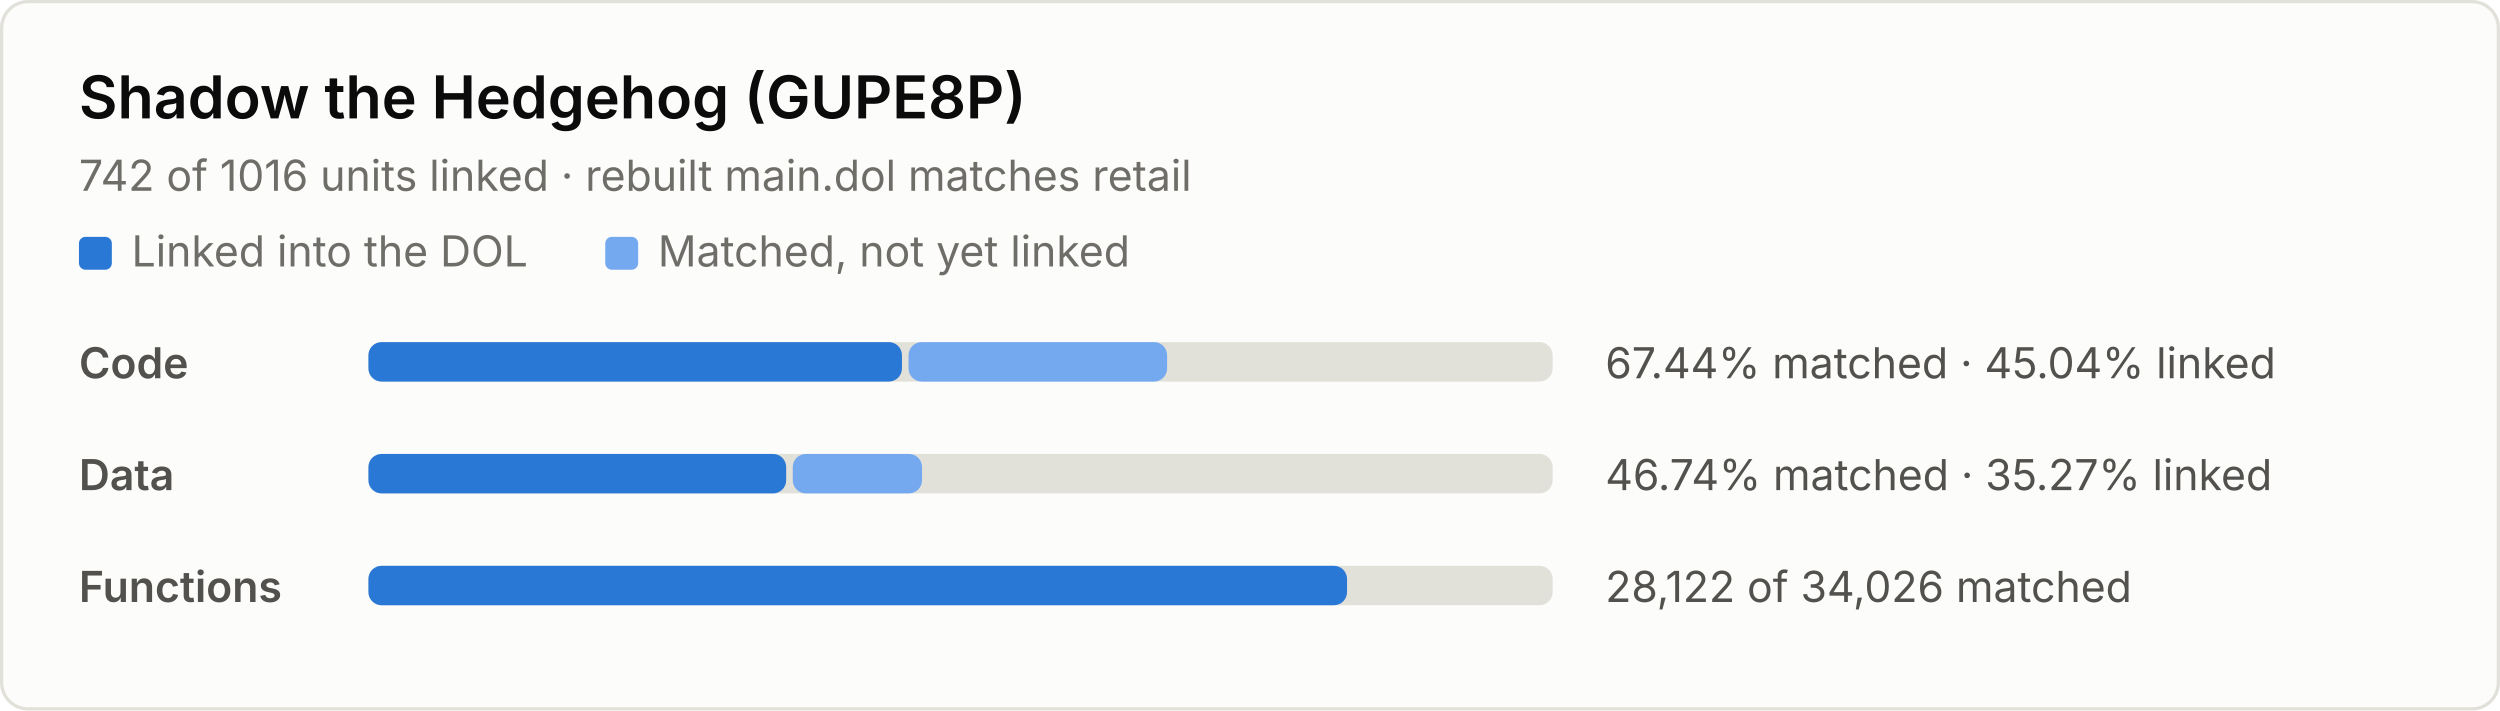
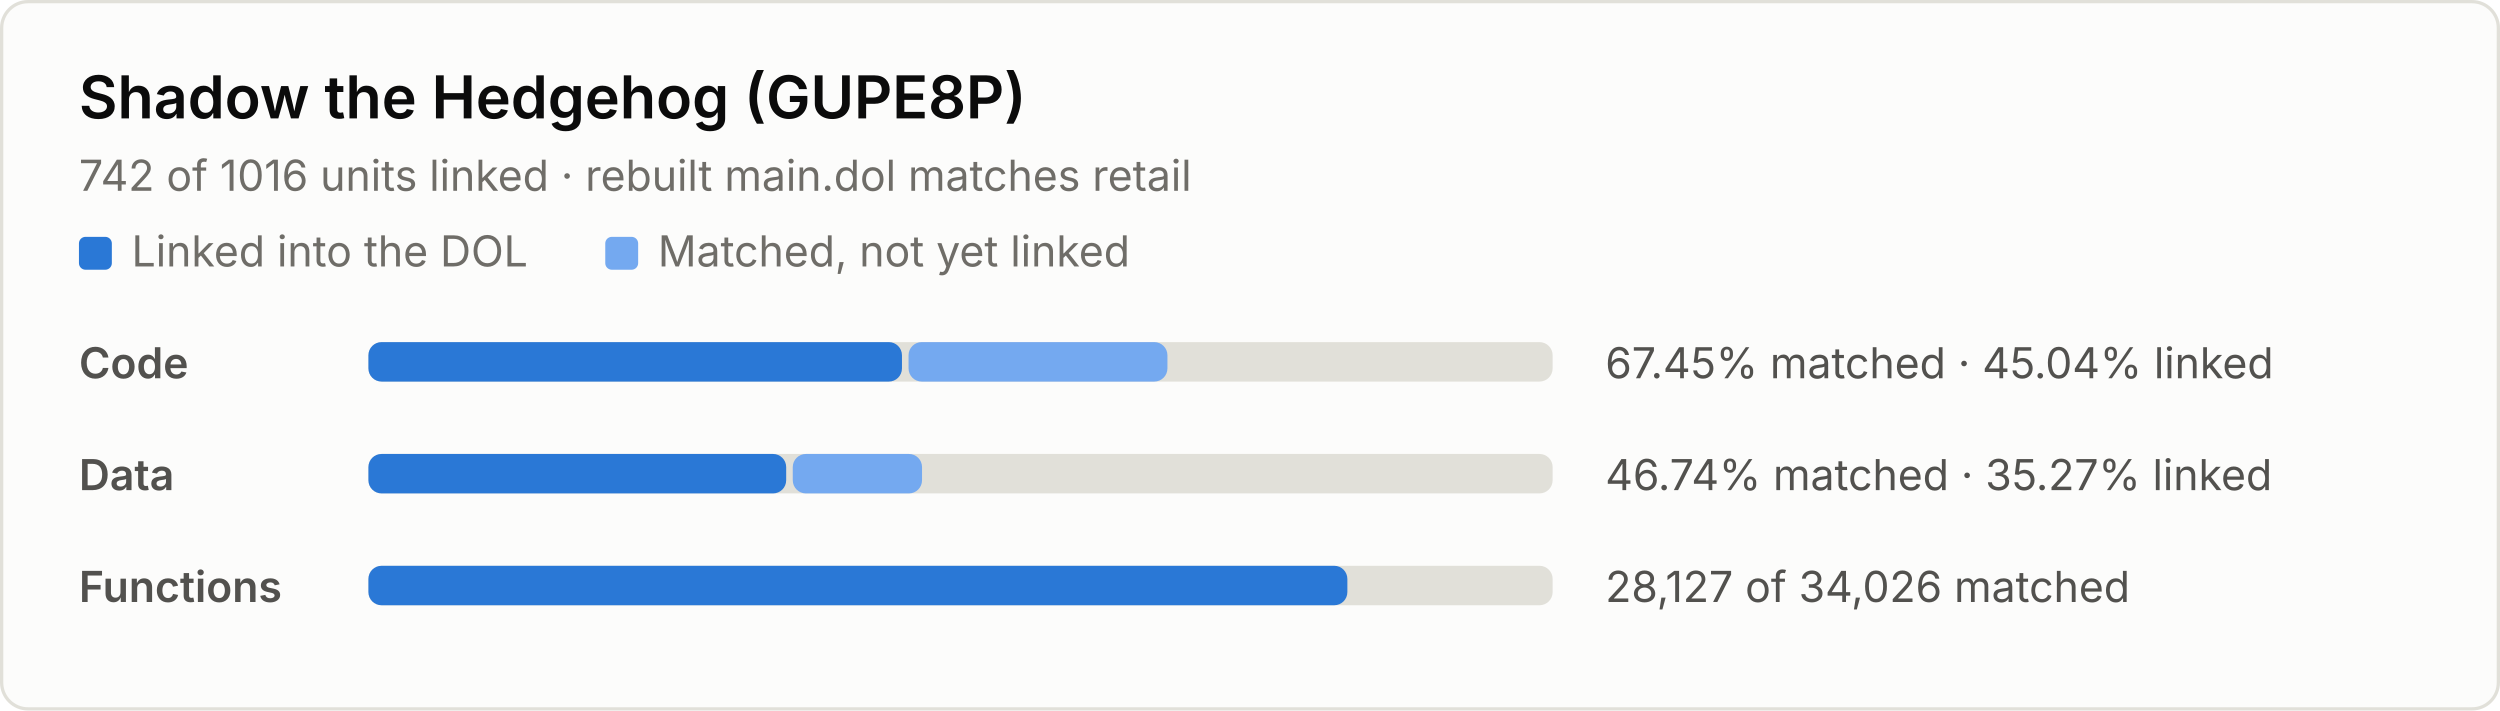
- <svg xmlns="http://www.w3.org/2000/svg" width="760" height="216" viewBox="0 0 760 216" role="img" aria-label="Decompilation progress: 67.44% of code matched, 45.04% linked">
+ <svg xmlns="http://www.w3.org/2000/svg" width="760" height="216" viewBox="0 0 760 216" role="img" aria-label="Decompilation progress: 67.45% of code matched, 45.04% linked">
  <style>
.bg { fill: #fcfcfb; stroke: #e1e0d9; }
.title { fill: #0b0b0b; font: 600 18px system-ui, -apple-system, "Segoe UI", sans-serif; }
.sub, .label, .nums, .key { font: 13px system-ui, -apple-system, "Segoe UI", sans-serif; }
.sub, .key { fill: #6f6d68; }
.label { fill: #52514e; font-weight: 600; }
.nums { fill: #52514e; font-variant-numeric: tabular-nums; }
.track { fill: #e1e0d9; }
.linked { fill: #2a78d6; }
.matched { fill: #74a9f0; }
@media (prefers-color-scheme: dark) {
  .bg { fill: #1a1a19; stroke: #2c2c2a; }
  .title { fill: #f0efec; }
  .sub, .key { fill: #9a988f; }
  .label, .nums { fill: #c3c2b7; }
  .track { fill: #2c2c2a; }
  .linked { fill: #4a94ec; }
  .matched { fill: #2260b0; }
}
</style>
  <rect class="bg" x="0.5" y="0.5" width="759" height="215" rx="8" />
  <text class="title" x="24" y="36">Shadow the Hedgehog (GUPE8P)</text>
  <text class="sub" x="24" y="58">742 of 1016 units linked · rebuilt main.dol matches retail</text>
  <rect class="linked" x="24" y="72" width="10" height="10" rx="2" />
  <text class="key" x="40" y="81">Linked into the DOL</text>
  <rect class="matched" x="184" y="72" width="10" height="10" rx="2" />
  <text class="key" x="200" y="81">Matched, not yet linked</text>
  <text class="label" x="24" y="115">Code</text>
  <rect class="track" x="112" y="104" width="360" height="12" rx="4" />
  <rect class="linked" x="112" y="104" width="162.2" height="12" rx="4" />
-   <rect class="matched" x="276.2" y="104" width="78.6" height="12" rx="4" />
-   <text class="nums" x="488" y="115">67.44% matched · 45.04% linked</text>
+   <rect class="matched" x="276.2" y="104" width="78.7" height="12" rx="4" />
+   <text class="nums" x="488" y="115">67.45% matched · 45.04% linked</text>
  <text class="label" x="24" y="149">Data</text>
  <rect class="track" x="112" y="138" width="360" height="12" rx="4" />
  <rect class="linked" x="112" y="138" width="127.0" height="12" rx="4" />
  <rect class="matched" x="241.0" y="138" width="39.3" height="12" rx="4" />
  <text class="nums" x="488" y="149">46.74% matched · 35.27% linked</text>
  <text class="label" x="24" y="183">Functions</text>
  <rect class="track" x="112" y="172" width="360" height="12" rx="4" />
-   <rect class="linked" x="112" y="172" width="297.5" height="12" rx="4" />
-   <text class="nums" x="488" y="183">28,122 of 34,026 matched</text>
+   <rect class="linked" x="112" y="172" width="297.6" height="12" rx="4" />
+   <text class="nums" x="488" y="183">28,127 of 34,026 matched</text>
</svg>
